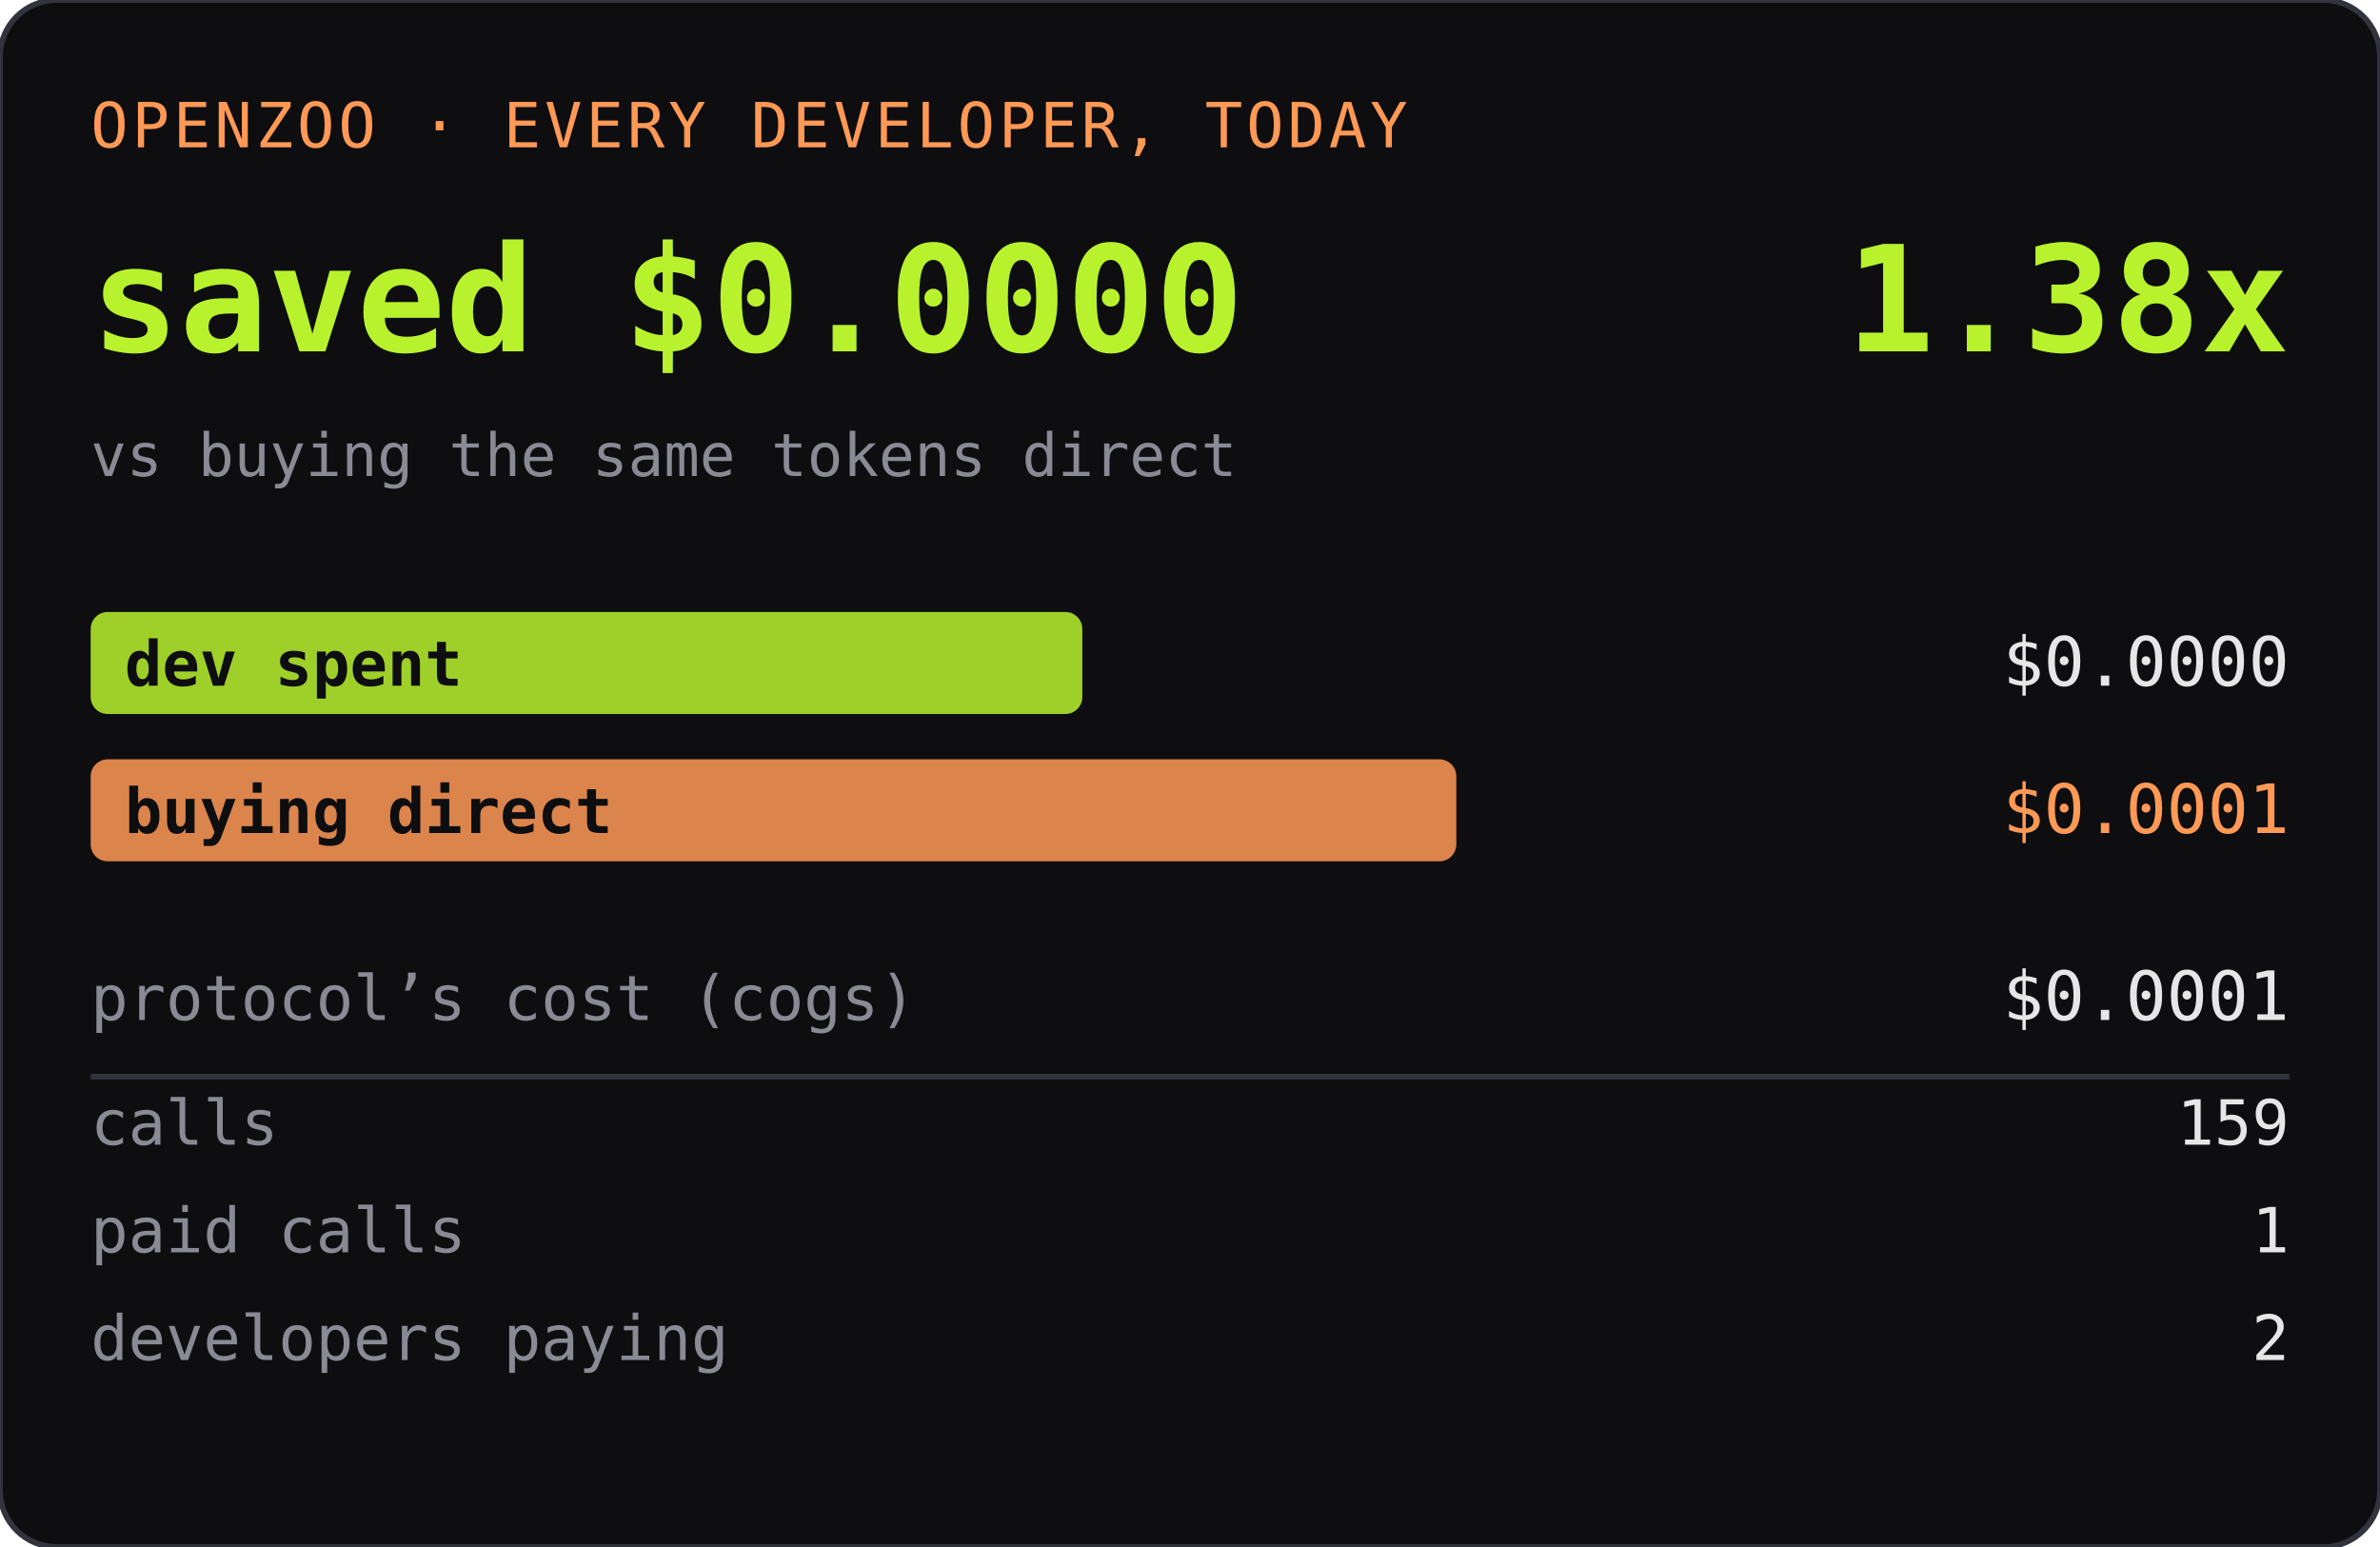
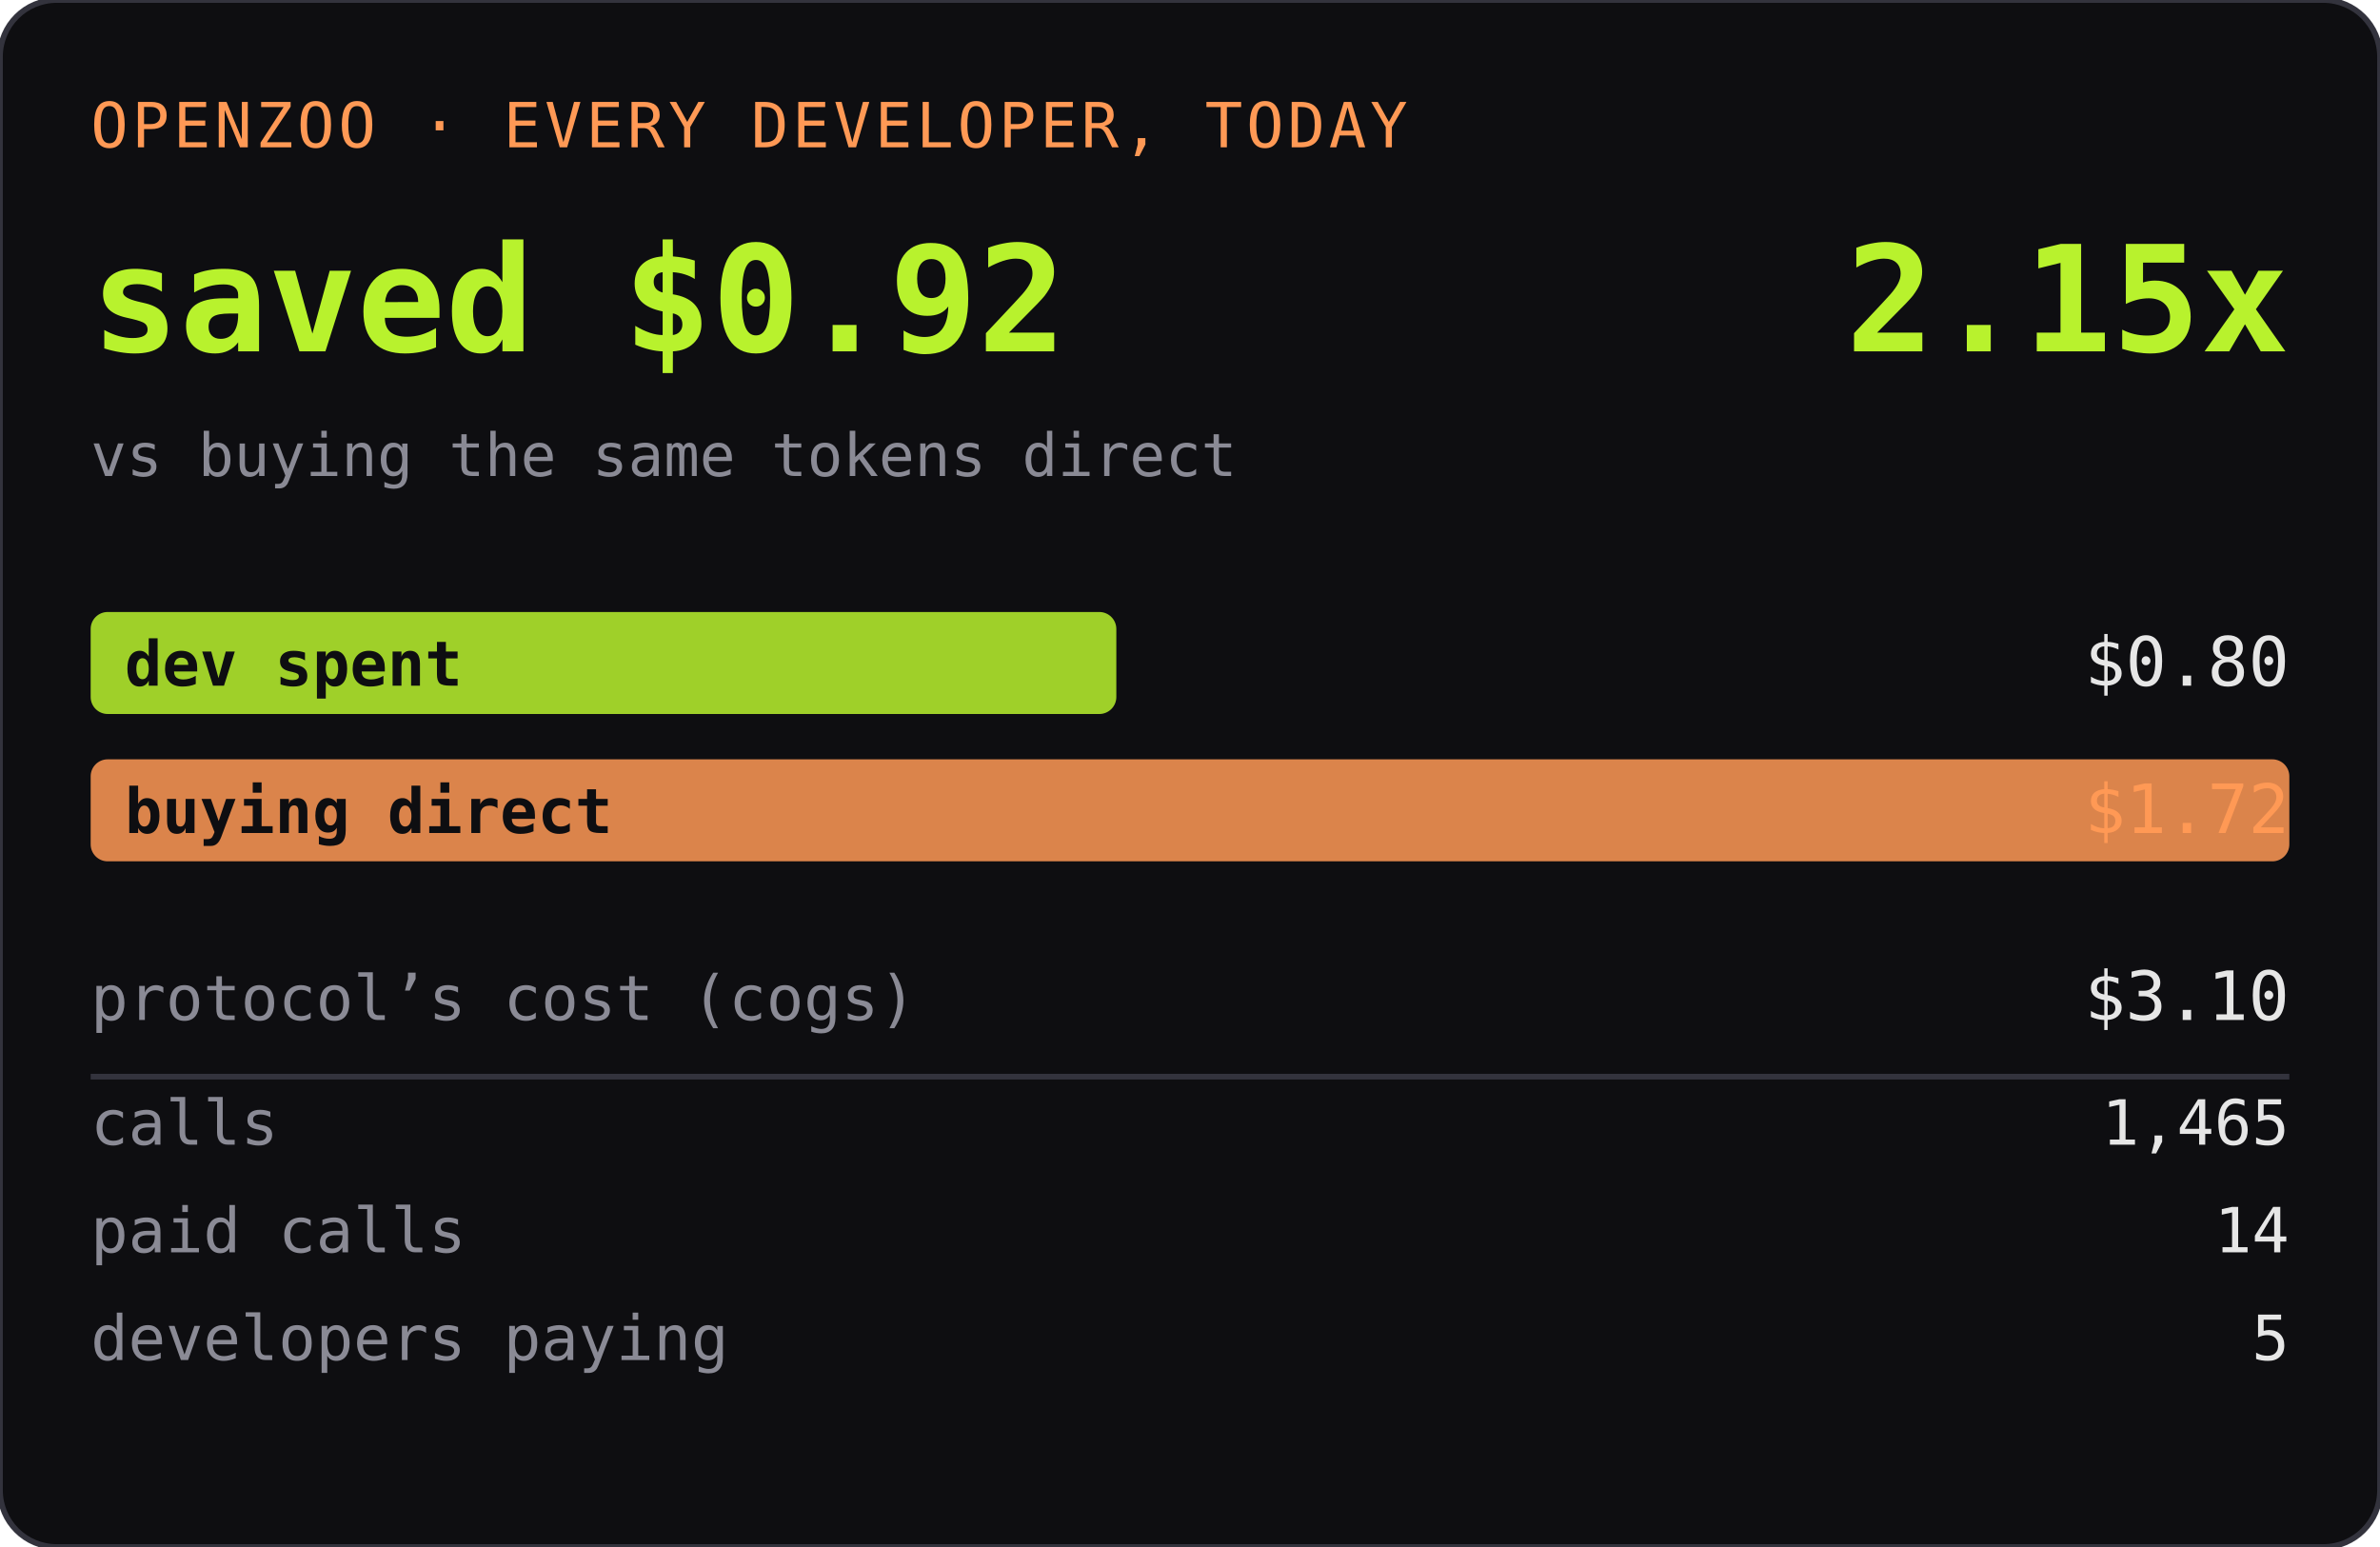
<svg xmlns="http://www.w3.org/2000/svg" width="420" height="273" role="img" aria-label="OPENZOO · EVERY DEVELOPER, TODAY">
  <rect width="420" height="273" rx="10" fill="#0e0e11" />
  <rect width="420" height="273" rx="10" fill="none" stroke="#33333d" />
  <text x="16" y="26" font-family="ui-monospace,SFMono-Regular,Menlo,monospace" font-size="11" fill="#ff9955" letter-spacing="0.06em">OPENZOO · EVERY DEVELOPER, TODAY</text>
-   <text x="16" y="62" font-family="ui-monospace,SFMono-Regular,Menlo,monospace" font-size="26" font-weight="600" fill="#b8f22d">saved $0.0000</text>
-   <text x="404" y="62" text-anchor="end" font-family="ui-monospace,SFMono-Regular,Menlo,monospace" font-size="26" font-weight="600" fill="#b8f22d">1.38x</text>
+   <text x="16" y="62" font-family="ui-monospace,SFMono-Regular,Menlo,monospace" font-size="26" font-weight="600" fill="#b8f22d">saved $0.92</text>
+   <text x="404" y="62" text-anchor="end" font-family="ui-monospace,SFMono-Regular,Menlo,monospace" font-size="26" font-weight="600" fill="#b8f22d">2.15x</text>
  <text x="16" y="84" font-family="ui-monospace,SFMono-Regular,Menlo,monospace" font-size="10.5" fill="#8a8a95">vs buying the same tokens direct</text>
-   <rect x="16" y="108" width="175" height="18" rx="3" fill="#b8f22d" opacity="0.85" />
+   <rect x="16" y="108" width="181" height="18" rx="3" fill="#b8f22d" opacity="0.85" />
  <text x="22" y="121" font-family="ui-monospace,SFMono-Regular,Menlo,monospace" font-size="11" fill="#0e0e11" font-weight="600">dev spent</text>
-   <text x="404" y="121" text-anchor="end" font-family="ui-monospace,SFMono-Regular,Menlo,monospace" font-size="12" fill="#e6e6e6">$0.0000</text>
-   <rect x="16" y="134" width="241" height="18" rx="3" fill="#ff9955" opacity="0.85" />
+   <text x="404" y="121" text-anchor="end" font-family="ui-monospace,SFMono-Regular,Menlo,monospace" font-size="12" fill="#e6e6e6">$0.80</text>
+   <rect x="16" y="134" width="388" height="18" rx="3" fill="#ff9955" opacity="0.85" />
  <text x="22" y="147" font-family="ui-monospace,SFMono-Regular,Menlo,monospace" font-size="11" fill="#0e0e11" font-weight="600">buying direct</text>
-   <text x="404" y="147" text-anchor="end" font-family="ui-monospace,SFMono-Regular,Menlo,monospace" font-size="12" fill="#ff9955">$0.0001</text>
+   <text x="404" y="147" text-anchor="end" font-family="ui-monospace,SFMono-Regular,Menlo,monospace" font-size="12" fill="#ff9955">$1.72</text>
  <text x="16" y="180" font-family="ui-monospace,SFMono-Regular,Menlo,monospace" font-size="11" fill="#8a8a95">protocol’s cost (cogs)</text>
-   <text x="404" y="180" text-anchor="end" font-family="ui-monospace,SFMono-Regular,Menlo,monospace" font-size="12" fill="#e6e6e6">$0.0001</text>
+   <text x="404" y="180" text-anchor="end" font-family="ui-monospace,SFMono-Regular,Menlo,monospace" font-size="12" fill="#e6e6e6">$3.10</text>
  <line x1="16" y1="190" x2="404" y2="190" stroke="#33333d" />
  <text x="16" y="202" font-family="ui-monospace,SFMono-Regular,Menlo,monospace" font-size="11" fill="#8a8a95">calls</text>
-   <text x="404" y="202" text-anchor="end" font-family="ui-monospace,SFMono-Regular,Menlo,monospace" font-size="11" fill="#e6e6e6">159</text>
+   <text x="404" y="202" text-anchor="end" font-family="ui-monospace,SFMono-Regular,Menlo,monospace" font-size="11" fill="#e6e6e6">1,465</text>
  <text x="16" y="221" font-family="ui-monospace,SFMono-Regular,Menlo,monospace" font-size="11" fill="#8a8a95">paid calls</text>
-   <text x="404" y="221" text-anchor="end" font-family="ui-monospace,SFMono-Regular,Menlo,monospace" font-size="11" fill="#e6e6e6">1</text>
+   <text x="404" y="221" text-anchor="end" font-family="ui-monospace,SFMono-Regular,Menlo,monospace" font-size="11" fill="#e6e6e6">14</text>
  <text x="16" y="240" font-family="ui-monospace,SFMono-Regular,Menlo,monospace" font-size="11" fill="#8a8a95">developers paying</text>
-   <text x="404" y="240" text-anchor="end" font-family="ui-monospace,SFMono-Regular,Menlo,monospace" font-size="11" fill="#e6e6e6">2</text>
+   <text x="404" y="240" text-anchor="end" font-family="ui-monospace,SFMono-Regular,Menlo,monospace" font-size="11" fill="#e6e6e6">5</text>
</svg>
